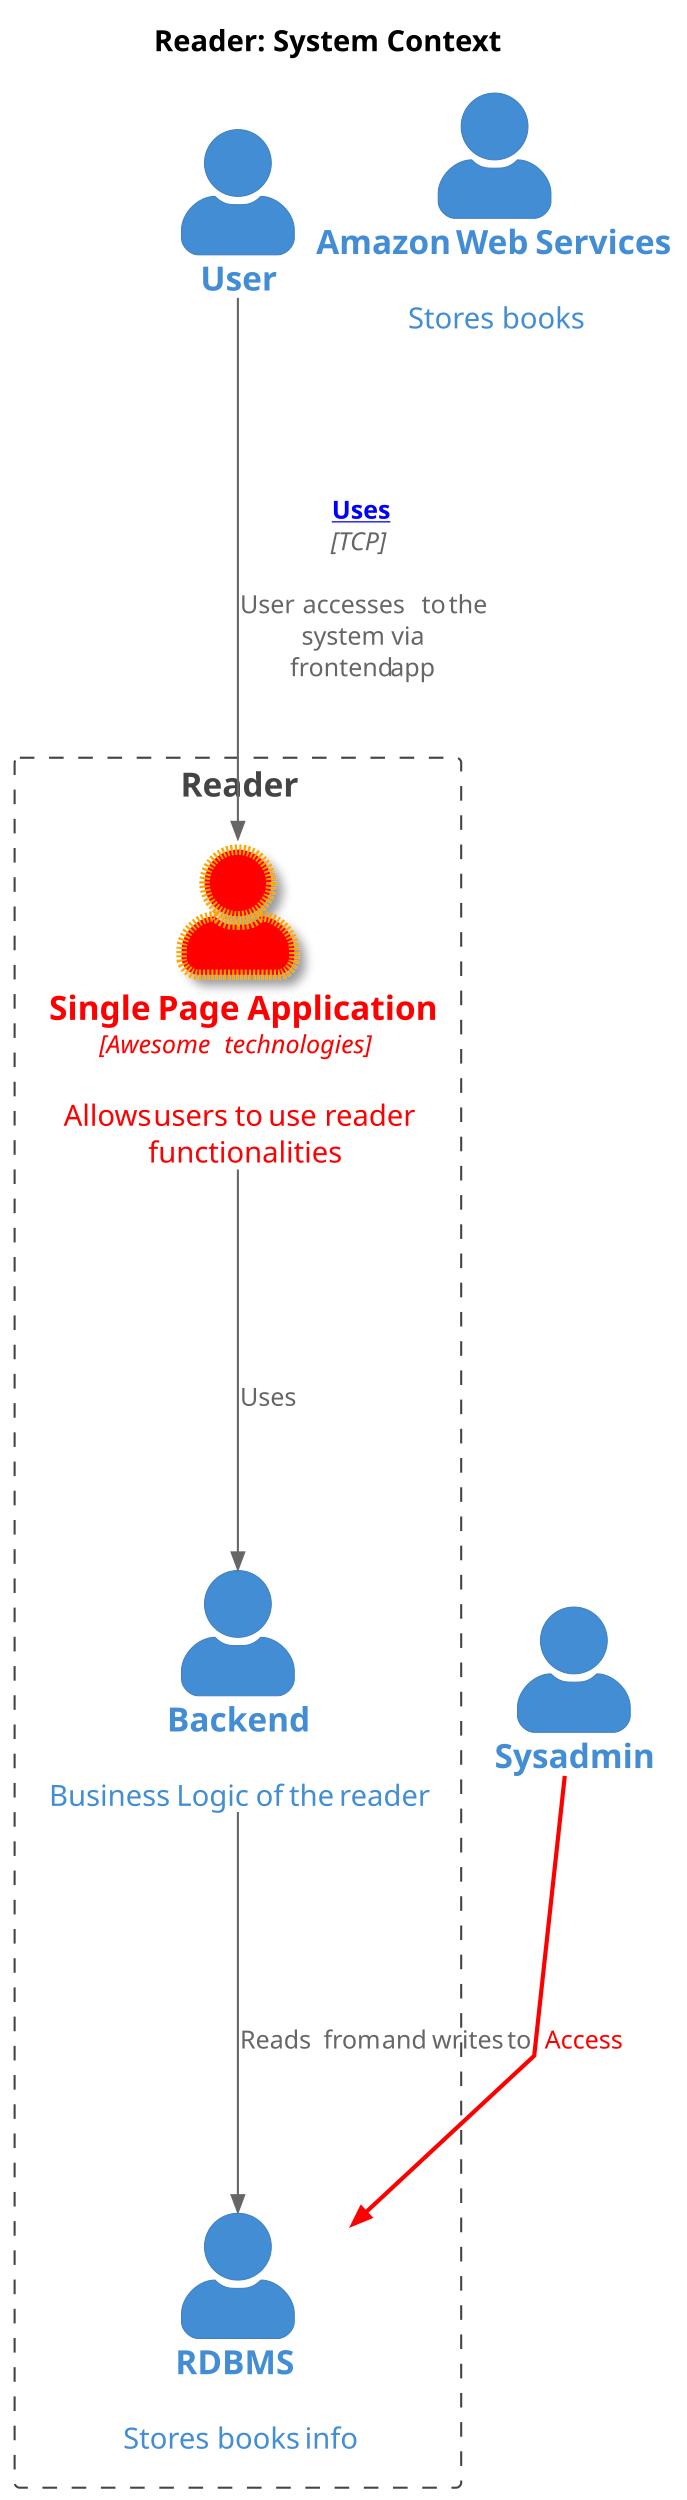
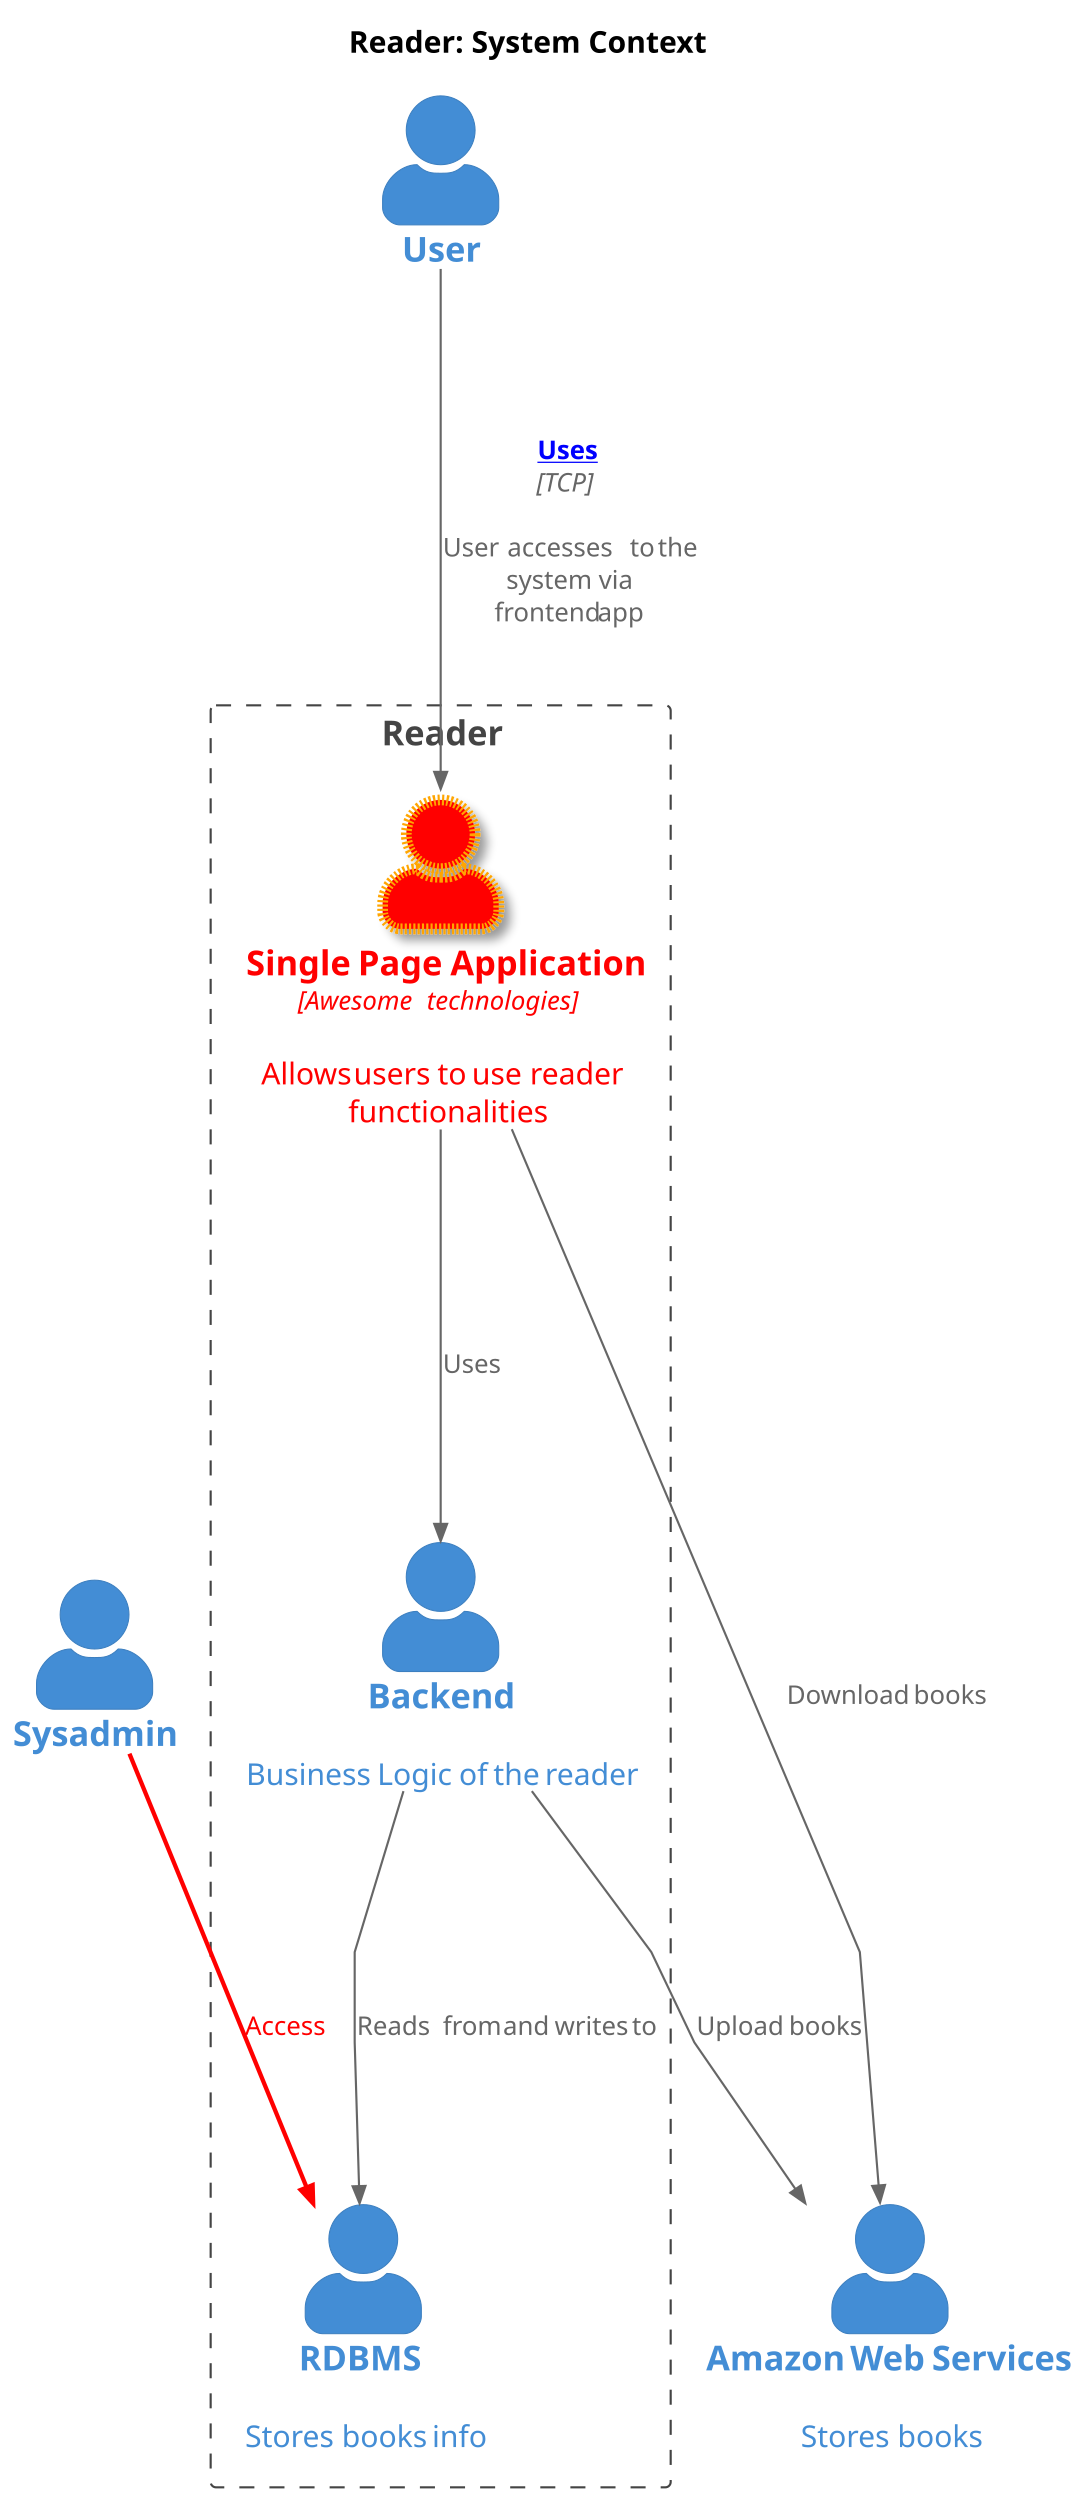
- <svg xmlns="http://www.w3.org/2000/svg" xmlns:xlink="http://www.w3.org/1999/xlink" contentStyleType="text/css" height="1198px" preserveAspectRatio="none" style="width:329px;height:1198px;background:#FFFFFF;" version="1.1" viewBox="0 0 329 1198" width="329px" zoomAndPan="magnify">
+ <svg xmlns="http://www.w3.org/2000/svg" xmlns:xlink="http://www.w3.org/1999/xlink" contentStyleType="text/css" height="1163px" preserveAspectRatio="none" style="width:506px;height:1163px;background:#FFFFFF;" version="1.1" viewBox="0 0 506 1163" width="506px" zoomAndPan="magnify">
  <defs>
-     <filter height="300%" id="f1kltp51itdk1h" width="300%" x="-1" y="-1">
+     <filter height="300%" id="f18n6hxo00105o" width="300%" x="-1" y="-1">
      <feGaussianBlur result="blurOut" stdDeviation="2.0" />
      <feColorMatrix in="blurOut" result="blurOut2" type="matrix" values="0 0 0 0 0 0 0 0 0 0 0 0 0 0 0 0 0 0 .4 0" />
      <feOffset dx="4.0" dy="4.0" in="blurOut2" result="blurOut3" />
      <feBlend in="SourceGraphic" in2="blurOut3" mode="normal" />
    </filter>
  </defs>
  <g>
-     <text fill="#000000" font-family="sans-serif" font-size="14" font-weight="bold" lengthAdjust="spacing" textLength="168" x="73.75" y="24.533">Reader: System Context</text>
+     <text fill="#000000" font-family="sans-serif" font-size="14" font-weight="bold" lengthAdjust="spacing" textLength="168" x="162.25" y="24.533">Reader: System Context</text>
    <g id="cluster_SoftwareSystem_reader_ss">
-       <rect fill="none" height="829" rx="2.5" ry="2.5" style="stroke:#444444;stroke-width:1.0;stroke-dasharray:7.0,7.0;" width="214" x="7" y="363.109" />
-       <text fill="#444444" font-family="sans-serif" font-size="16" font-weight="bold" lengthAdjust="spacing" textLength="55" x="86.5" y="381.719">Reader</text>
+       <rect fill="none" height="829" rx="2.5" ry="2.5" style="stroke:#444444;stroke-width:1.0;stroke-dasharray:7.0,7.0;" width="214" x="98" y="328.109" />
+       <text fill="#444444" font-family="sans-serif" font-size="16" font-weight="bold" lengthAdjust="spacing" textLength="55" x="177.5" y="346.719">Reader</text>
    </g>
    <g id="elem_Container_reader_frontend">
-       <ellipse cx="114" cy="423.109" fill="#FF0000" filter="url(#f1kltp51itdk1h)" rx="16" ry="16" style="stroke:#FFA500;stroke-width:5.0;stroke-dasharray:1.0,1.0;" />
-       <path d="M114,443.109 C118,443.109 121,443.109 125,439.109 C133,439.109 141,447.109 141,455.109 L141,459.109 C141,463.109 137,467.109 133,467.109 L95,467.109 C91,467.109 87,463.109 87,459.109 L87,455.109 C87,447.109 95,439.109 103,439.109 C107,443.109 110,443.109 114,443.109 " fill="#FF0000" filter="url(#f1kltp51itdk1h)" style="stroke:#FFA500;stroke-width:5.0;stroke-dasharray:1.0,1.0;" />
-       <text fill="#FF0000" font-family="sans-serif" font-size="16" font-weight="bold" lengthAdjust="spacing" textLength="48" x="23.5" y="488.719">Single</text>
-       <text fill="#FF0000" font-family="sans-serif" font-size="16" font-weight="bold" lengthAdjust="spacing" textLength="4" x="71.5" y="488.719"> </text>
-       <text fill="#FF0000" font-family="sans-serif" font-size="16" font-weight="bold" lengthAdjust="spacing" textLength="39" x="75.5" y="488.719">Page</text>
-       <text fill="#FF0000" font-family="sans-serif" font-size="16" font-weight="bold" lengthAdjust="spacing" textLength="4" x="114.5" y="488.719"> </text>
-       <text fill="#FF0000" font-family="sans-serif" font-size="16" font-weight="bold" lengthAdjust="spacing" textLength="86" x="118.5" y="488.719">Application</text>
-       <text fill="#FF0000" font-family="sans-serif" font-size="12" font-style="italic" lengthAdjust="spacing" textLength="57" x="47.5" y="504.691">[Awesome</text>
-       <text fill="#FF0000" font-family="sans-serif" font-size="12" font-style="italic" lengthAdjust="spacing" textLength="3" x="104.5" y="504.691"> </text>
-       <text fill="#FF0000" font-family="sans-serif" font-size="12" font-style="italic" lengthAdjust="spacing" textLength="73" x="107.5" y="504.691">technologies]</text>
-       <text fill="#FF0000" font-family="sans-serif" font-size="14" lengthAdjust="spacing" textLength="4" x="112" y="521.861"> </text>
-       <text fill="#FF0000" font-family="sans-serif" font-size="14" lengthAdjust="spacing" textLength="39" x="30.5" y="539.471">Allows</text>
-       <text fill="#FF0000" font-family="sans-serif" font-size="14" lengthAdjust="spacing" textLength="4" x="69.5" y="539.471"> </text>
-       <text fill="#FF0000" font-family="sans-serif" font-size="14" lengthAdjust="spacing" textLength="35" x="73.5" y="539.471">users</text>
-       <text fill="#FF0000" font-family="sans-serif" font-size="14" lengthAdjust="spacing" textLength="4" x="108.5" y="539.471"> </text>
-       <text fill="#FF0000" font-family="sans-serif" font-size="14" lengthAdjust="spacing" textLength="12" x="112.5" y="539.471">to</text>
-       <text fill="#FF0000" font-family="sans-serif" font-size="14" lengthAdjust="spacing" textLength="4" x="124.5" y="539.471"> </text>
-       <text fill="#FF0000" font-family="sans-serif" font-size="14" lengthAdjust="spacing" textLength="23" x="128.5" y="539.471">use</text>
-       <text fill="#FF0000" font-family="sans-serif" font-size="14" lengthAdjust="spacing" textLength="4" x="151.5" y="539.471"> </text>
-       <text fill="#FF0000" font-family="sans-serif" font-size="14" lengthAdjust="spacing" textLength="42" x="155.5" y="539.471">reader</text>
-       <text fill="#FF0000" font-family="sans-serif" font-size="14" lengthAdjust="spacing" textLength="86" x="71" y="557.08">functionalities</text>
+       <ellipse cx="205" cy="388.109" fill="#FF0000" filter="url(#f18n6hxo00105o)" rx="16" ry="16" style="stroke:#FFA500;stroke-width:5.0;stroke-dasharray:1.0,1.0;" />
+       <path d="M205,408.109 C209,408.109 212,408.109 216,404.109 C224,404.109 232,412.109 232,420.109 L232,424.109 C232,428.109 228,432.109 224,432.109 L186,432.109 C182,432.109 178,428.109 178,424.109 L178,420.109 C178,412.109 186,404.109 194,404.109 C198,408.109 201,408.109 205,408.109 " fill="#FF0000" filter="url(#f18n6hxo00105o)" style="stroke:#FFA500;stroke-width:5.0;stroke-dasharray:1.0,1.0;" />
+       <text fill="#FF0000" font-family="sans-serif" font-size="16" font-weight="bold" lengthAdjust="spacing" textLength="48" x="114.5" y="453.719">Single</text>
+       <text fill="#FF0000" font-family="sans-serif" font-size="16" font-weight="bold" lengthAdjust="spacing" textLength="4" x="162.5" y="453.719"> </text>
+       <text fill="#FF0000" font-family="sans-serif" font-size="16" font-weight="bold" lengthAdjust="spacing" textLength="39" x="166.5" y="453.719">Page</text>
+       <text fill="#FF0000" font-family="sans-serif" font-size="16" font-weight="bold" lengthAdjust="spacing" textLength="4" x="205.5" y="453.719"> </text>
+       <text fill="#FF0000" font-family="sans-serif" font-size="16" font-weight="bold" lengthAdjust="spacing" textLength="86" x="209.5" y="453.719">Application</text>
+       <text fill="#FF0000" font-family="sans-serif" font-size="12" font-style="italic" lengthAdjust="spacing" textLength="57" x="138.5" y="469.691">[Awesome</text>
+       <text fill="#FF0000" font-family="sans-serif" font-size="12" font-style="italic" lengthAdjust="spacing" textLength="3" x="195.5" y="469.691"> </text>
+       <text fill="#FF0000" font-family="sans-serif" font-size="12" font-style="italic" lengthAdjust="spacing" textLength="73" x="198.5" y="469.691">technologies]</text>
+       <text fill="#FF0000" font-family="sans-serif" font-size="14" lengthAdjust="spacing" textLength="4" x="203" y="486.861"> </text>
+       <text fill="#FF0000" font-family="sans-serif" font-size="14" lengthAdjust="spacing" textLength="39" x="121.5" y="504.471">Allows</text>
+       <text fill="#FF0000" font-family="sans-serif" font-size="14" lengthAdjust="spacing" textLength="4" x="160.5" y="504.471"> </text>
+       <text fill="#FF0000" font-family="sans-serif" font-size="14" lengthAdjust="spacing" textLength="35" x="164.5" y="504.471">users</text>
+       <text fill="#FF0000" font-family="sans-serif" font-size="14" lengthAdjust="spacing" textLength="4" x="199.5" y="504.471"> </text>
+       <text fill="#FF0000" font-family="sans-serif" font-size="14" lengthAdjust="spacing" textLength="12" x="203.5" y="504.471">to</text>
+       <text fill="#FF0000" font-family="sans-serif" font-size="14" lengthAdjust="spacing" textLength="4" x="215.5" y="504.471"> </text>
+       <text fill="#FF0000" font-family="sans-serif" font-size="14" lengthAdjust="spacing" textLength="23" x="219.5" y="504.471">use</text>
+       <text fill="#FF0000" font-family="sans-serif" font-size="14" lengthAdjust="spacing" textLength="4" x="242.5" y="504.471"> </text>
+       <text fill="#FF0000" font-family="sans-serif" font-size="14" lengthAdjust="spacing" textLength="42" x="246.5" y="504.471">reader</text>
+       <text fill="#FF0000" font-family="sans-serif" font-size="14" lengthAdjust="spacing" textLength="86" x="162" y="522.08">functionalities</text>
    </g>
    <g id="elem_Container_reader_backend">
-       <ellipse cx="114" cy="768.609" fill="#438DD5" rx="16" ry="16" style="stroke:#3C7FC0;stroke-width:0.5;" />
-       <path d="M114,788.609 C118,788.609 121,788.609 125,784.609 C133,784.609 141,792.609 141,800.609 L141,804.609 C141,808.609 137,812.609 133,812.609 L95,812.609 C91,812.609 87,808.609 87,804.609 L87,800.609 C87,792.609 95,784.609 103,784.609 C107,788.609 110,788.609 114,788.609 " fill="#438DD5" style="stroke:#3C7FC0;stroke-width:0.5;" />
-       <text fill="#438DD5" font-family="sans-serif" font-size="16" font-weight="bold" lengthAdjust="spacing" textLength="68" x="80" y="829.719">Backend</text>
-       <text fill="#438DD5" font-family="sans-serif" font-size="14" lengthAdjust="spacing" textLength="4" x="112" y="847.768"> </text>
-       <text fill="#438DD5" font-family="sans-serif" font-size="14" lengthAdjust="spacing" textLength="57" x="23.5" y="865.377">Business</text>
-       <text fill="#438DD5" font-family="sans-serif" font-size="14" lengthAdjust="spacing" textLength="4" x="80.5" y="865.377"> </text>
-       <text fill="#438DD5" font-family="sans-serif" font-size="14" lengthAdjust="spacing" textLength="34" x="84.5" y="865.377">Logic</text>
-       <text fill="#438DD5" font-family="sans-serif" font-size="14" lengthAdjust="spacing" textLength="4" x="118.5" y="865.377"> </text>
-       <text fill="#438DD5" font-family="sans-serif" font-size="14" lengthAdjust="spacing" textLength="12" x="122.5" y="865.377">of</text>
-       <text fill="#438DD5" font-family="sans-serif" font-size="14" lengthAdjust="spacing" textLength="4" x="134.5" y="865.377"> </text>
-       <text fill="#438DD5" font-family="sans-serif" font-size="14" lengthAdjust="spacing" textLength="20" x="138.5" y="865.377">the</text>
-       <text fill="#438DD5" font-family="sans-serif" font-size="14" lengthAdjust="spacing" textLength="4" x="158.5" y="865.377"> </text>
-       <text fill="#438DD5" font-family="sans-serif" font-size="14" lengthAdjust="spacing" textLength="42" x="162.5" y="865.377">reader</text>
+       <ellipse cx="205" cy="733.609" fill="#438DD5" rx="16" ry="16" style="stroke:#3C7FC0;stroke-width:0.5;" />
+       <path d="M205,753.609 C209,753.609 212,753.609 216,749.609 C224,749.609 232,757.609 232,765.609 L232,769.609 C232,773.609 228,777.609 224,777.609 L186,777.609 C182,777.609 178,773.609 178,769.609 L178,765.609 C178,757.609 186,749.609 194,749.609 C198,753.609 201,753.609 205,753.609 " fill="#438DD5" style="stroke:#3C7FC0;stroke-width:0.5;" />
+       <text fill="#438DD5" font-family="sans-serif" font-size="16" font-weight="bold" lengthAdjust="spacing" textLength="68" x="171" y="794.719">Backend</text>
+       <text fill="#438DD5" font-family="sans-serif" font-size="14" lengthAdjust="spacing" textLength="4" x="203" y="812.768"> </text>
+       <text fill="#438DD5" font-family="sans-serif" font-size="14" lengthAdjust="spacing" textLength="57" x="114.5" y="830.377">Business</text>
+       <text fill="#438DD5" font-family="sans-serif" font-size="14" lengthAdjust="spacing" textLength="4" x="171.5" y="830.377"> </text>
+       <text fill="#438DD5" font-family="sans-serif" font-size="14" lengthAdjust="spacing" textLength="34" x="175.5" y="830.377">Logic</text>
+       <text fill="#438DD5" font-family="sans-serif" font-size="14" lengthAdjust="spacing" textLength="4" x="209.5" y="830.377"> </text>
+       <text fill="#438DD5" font-family="sans-serif" font-size="14" lengthAdjust="spacing" textLength="12" x="213.5" y="830.377">of</text>
+       <text fill="#438DD5" font-family="sans-serif" font-size="14" lengthAdjust="spacing" textLength="4" x="225.5" y="830.377"> </text>
+       <text fill="#438DD5" font-family="sans-serif" font-size="14" lengthAdjust="spacing" textLength="20" x="229.5" y="830.377">the</text>
+       <text fill="#438DD5" font-family="sans-serif" font-size="14" lengthAdjust="spacing" textLength="4" x="249.5" y="830.377"> </text>
+       <text fill="#438DD5" font-family="sans-serif" font-size="14" lengthAdjust="spacing" textLength="42" x="253.5" y="830.377">reader</text>
    </g>
    <g id="elem_Container_reader_database">
-       <ellipse cx="114" cy="1076.609" fill="#438DD5" rx="16" ry="16" style="stroke:#3C7FC0;stroke-width:0.5;" />
-       <path d="M114,1096.609 C118,1096.609 121,1096.609 125,1092.609 C133,1092.609 141,1100.609 141,1108.609 L141,1112.609 C141,1116.609 137,1120.609 133,1120.609 L95,1120.609 C91,1120.609 87,1116.609 87,1112.609 L87,1108.609 C87,1100.609 95,1092.609 103,1092.609 C107,1096.609 110,1096.609 114,1096.609 " fill="#438DD5" style="stroke:#3C7FC0;stroke-width:0.5;" />
-       <text fill="#438DD5" font-family="sans-serif" font-size="16" font-weight="bold" lengthAdjust="spacing" textLength="60" x="84" y="1137.719">RDBMS</text>
-       <text fill="#438DD5" font-family="sans-serif" font-size="14" lengthAdjust="spacing" textLength="4" x="112" y="1155.768"> </text>
-       <text fill="#438DD5" font-family="sans-serif" font-size="14" lengthAdjust="spacing" textLength="41" x="59" y="1173.377">Stores</text>
-       <text fill="#438DD5" font-family="sans-serif" font-size="14" lengthAdjust="spacing" textLength="4" x="100" y="1173.377"> </text>
-       <text fill="#438DD5" font-family="sans-serif" font-size="14" lengthAdjust="spacing" textLength="38" x="104" y="1173.377">books</text>
-       <text fill="#438DD5" font-family="sans-serif" font-size="14" lengthAdjust="spacing" textLength="4" x="142" y="1173.377"> </text>
-       <text fill="#438DD5" font-family="sans-serif" font-size="14" lengthAdjust="spacing" textLength="23" x="146" y="1173.377">info</text>
+       <ellipse cx="169" cy="1041.609" fill="#438DD5" rx="16" ry="16" style="stroke:#3C7FC0;stroke-width:0.5;" />
+       <path d="M169,1061.609 C173,1061.609 176,1061.609 180,1057.609 C188,1057.609 196,1065.609 196,1073.609 L196,1077.609 C196,1081.609 192,1085.609 188,1085.609 L150,1085.609 C146,1085.609 142,1081.609 142,1077.609 L142,1073.609 C142,1065.609 150,1057.609 158,1057.609 C162,1061.609 165,1061.609 169,1061.609 " fill="#438DD5" style="stroke:#3C7FC0;stroke-width:0.5;" />
+       <text fill="#438DD5" font-family="sans-serif" font-size="16" font-weight="bold" lengthAdjust="spacing" textLength="60" x="139" y="1102.719">RDBMS</text>
+       <text fill="#438DD5" font-family="sans-serif" font-size="14" lengthAdjust="spacing" textLength="4" x="167" y="1120.768"> </text>
+       <text fill="#438DD5" font-family="sans-serif" font-size="14" lengthAdjust="spacing" textLength="41" x="114" y="1138.377">Stores</text>
+       <text fill="#438DD5" font-family="sans-serif" font-size="14" lengthAdjust="spacing" textLength="4" x="155" y="1138.377"> </text>
+       <text fill="#438DD5" font-family="sans-serif" font-size="14" lengthAdjust="spacing" textLength="38" x="159" y="1138.377">books</text>
+       <text fill="#438DD5" font-family="sans-serif" font-size="14" lengthAdjust="spacing" textLength="4" x="197" y="1138.377"> </text>
+       <text fill="#438DD5" font-family="sans-serif" font-size="14" lengthAdjust="spacing" textLength="23" x="201" y="1138.377">info</text>
    </g>
    <g id="elem_Person_user">
-       <ellipse cx="114" cy="78.109" fill="#438DD5" rx="16" ry="16" style="stroke:#3C7FC0;stroke-width:0.5;" />
-       <path d="M114,98.109 C118,98.109 121,98.109 125,94.109 C133,94.109 141,102.109 141,110.109 L141,114.109 C141,118.109 137,122.109 133,122.109 L95,122.109 C91,122.109 87,118.109 87,114.109 L87,110.109 C87,102.109 95,94.109 103,94.109 C107,98.109 110,98.109 114,98.109 " fill="#438DD5" style="stroke:#3C7FC0;stroke-width:0.5;" />
-       <text fill="#438DD5" font-family="sans-serif" font-size="16" font-weight="bold" lengthAdjust="spacing" textLength="36" x="96" y="139.219">User</text>
+       <ellipse cx="205" cy="60.609" fill="#438DD5" rx="16" ry="16" style="stroke:#3C7FC0;stroke-width:0.5;" />
+       <path d="M205,80.609 C209,80.609 212,80.609 216,76.609 C224,76.609 232,84.609 232,92.609 L232,96.609 C232,100.609 228,104.609 224,104.609 L186,104.609 C182,104.609 178,100.609 178,96.609 L178,92.609 C178,84.609 186,76.609 194,76.609 C198,80.609 201,80.609 205,80.609 " fill="#438DD5" style="stroke:#3C7FC0;stroke-width:0.5;" />
+       <text fill="#438DD5" font-family="sans-serif" font-size="16" font-weight="bold" lengthAdjust="spacing" textLength="36" x="187" y="121.719">User</text>
    </g>
    <g id="elem_Person_sysadmin">
-       <ellipse cx="275" cy="786.109" fill="#438DD5" rx="16" ry="16" style="stroke:#3C7FC0;stroke-width:0.5;" />
-       <path d="M275,806.109 C279,806.109 282,806.109 286,802.109 C294,802.109 302,810.109 302,818.109 L302,822.109 C302,826.109 298,830.109 294,830.109 L256,830.109 C252,830.109 248,826.109 248,822.109 L248,818.109 C248,810.109 256,802.109 264,802.109 C268,806.109 271,806.109 275,806.109 " fill="#438DD5" style="stroke:#3C7FC0;stroke-width:0.5;" />
-       <text fill="#438DD5" font-family="sans-serif" font-size="16" font-weight="bold" lengthAdjust="spacing" textLength="76" x="237" y="847.219">Sysadmin</text>
+       <ellipse cx="44" cy="751.109" fill="#438DD5" rx="16" ry="16" style="stroke:#3C7FC0;stroke-width:0.5;" />
+       <path d="M44,771.109 C48,771.109 51,771.109 55,767.109 C63,767.109 71,775.109 71,783.109 L71,787.109 C71,791.109 67,795.109 63,795.109 L25,795.109 C21,795.109 17,791.109 17,787.109 L17,783.109 C17,775.109 25,767.109 33,767.109 C37,771.109 40,771.109 44,771.109 " fill="#438DD5" style="stroke:#3C7FC0;stroke-width:0.5;" />
+       <text fill="#438DD5" font-family="sans-serif" font-size="16" font-weight="bold" lengthAdjust="spacing" textLength="76" x="6" y="812.219">Sysadmin</text>
    </g>
    <g id="elem_SoftwareSystem_aws_ss">
-       <ellipse cx="237" cy="60.609" fill="#438DD5" rx="16" ry="16" style="stroke:#3C7FC0;stroke-width:0.5;" />
-       <path d="M237,80.609 C241,80.609 244,80.609 248,76.609 C256,76.609 264,84.609 264,92.609 L264,96.609 C264,100.609 260,104.609 256,104.609 L218,104.609 C214,104.609 210,100.609 210,96.609 L210,92.609 C210,84.609 218,76.609 226,76.609 C230,80.609 233,80.609 237,80.609 " fill="#438DD5" style="stroke:#3C7FC0;stroke-width:0.5;" />
-       <text fill="#438DD5" font-family="sans-serif" font-size="16" font-weight="bold" lengthAdjust="spacing" textLength="63" x="151.5" y="121.719">Amazon</text>
-       <text fill="#438DD5" font-family="sans-serif" font-size="16" font-weight="bold" lengthAdjust="spacing" textLength="4" x="214.5" y="121.719"> </text>
-       <text fill="#438DD5" font-family="sans-serif" font-size="16" font-weight="bold" lengthAdjust="spacing" textLength="34" x="218.5" y="121.719">Web</text>
-       <text fill="#438DD5" font-family="sans-serif" font-size="16" font-weight="bold" lengthAdjust="spacing" textLength="4" x="252.5" y="121.719"> </text>
-       <text fill="#438DD5" font-family="sans-serif" font-size="16" font-weight="bold" lengthAdjust="spacing" textLength="66" x="256.5" y="121.719">Services</text>
-       <text fill="#438DD5" font-family="sans-serif" font-size="14" lengthAdjust="spacing" textLength="4" x="235" y="139.768"> </text>
-       <text fill="#438DD5" font-family="sans-serif" font-size="14" lengthAdjust="spacing" textLength="41" x="195.5" y="157.377">Stores</text>
-       <text fill="#438DD5" font-family="sans-serif" font-size="14" lengthAdjust="spacing" textLength="4" x="236.5" y="157.377"> </text>
-       <text fill="#438DD5" font-family="sans-serif" font-size="14" lengthAdjust="spacing" textLength="38" x="240.5" y="157.377">books</text>
+       <ellipse cx="414" cy="1041.609" fill="#438DD5" rx="16" ry="16" style="stroke:#3C7FC0;stroke-width:0.5;" />
+       <path d="M414,1061.609 C418,1061.609 421,1061.609 425,1057.609 C433,1057.609 441,1065.609 441,1073.609 L441,1077.609 C441,1081.609 437,1085.609 433,1085.609 L395,1085.609 C391,1085.609 387,1081.609 387,1077.609 L387,1073.609 C387,1065.609 395,1057.609 403,1057.609 C407,1061.609 410,1061.609 414,1061.609 " fill="#438DD5" style="stroke:#3C7FC0;stroke-width:0.5;" />
+       <text fill="#438DD5" font-family="sans-serif" font-size="16" font-weight="bold" lengthAdjust="spacing" textLength="63" x="328.5" y="1102.719">Amazon</text>
+       <text fill="#438DD5" font-family="sans-serif" font-size="16" font-weight="bold" lengthAdjust="spacing" textLength="4" x="391.5" y="1102.719"> </text>
+       <text fill="#438DD5" font-family="sans-serif" font-size="16" font-weight="bold" lengthAdjust="spacing" textLength="34" x="395.5" y="1102.719">Web</text>
+       <text fill="#438DD5" font-family="sans-serif" font-size="16" font-weight="bold" lengthAdjust="spacing" textLength="4" x="429.5" y="1102.719"> </text>
+       <text fill="#438DD5" font-family="sans-serif" font-size="16" font-weight="bold" lengthAdjust="spacing" textLength="66" x="433.5" y="1102.719">Services</text>
+       <text fill="#438DD5" font-family="sans-serif" font-size="14" lengthAdjust="spacing" textLength="4" x="412" y="1120.768"> </text>
+       <text fill="#438DD5" font-family="sans-serif" font-size="14" lengthAdjust="spacing" textLength="41" x="372.5" y="1138.377">Stores</text>
+       <text fill="#438DD5" font-family="sans-serif" font-size="14" lengthAdjust="spacing" textLength="4" x="413.5" y="1138.377"> </text>
+       <text fill="#438DD5" font-family="sans-serif" font-size="14" lengthAdjust="spacing" textLength="38" x="417.5" y="1138.377">books</text>
    </g>
    <g id="link_Container_reader_backend_Container_reader_database">
-       <path d="M114,868.309 C114,923.059 114,997.189 114,1051.929 " fill="none" id="Container_reader_backend-to-Container_reader_database" style="stroke:#666666;stroke-width:1.0;" />
-       <polygon fill="#666666" points="114,1059.929,117,1051.929,111,1051.929,114,1059.929" style="stroke:#666666;stroke-width:1.0;" />
-       <text fill="#666666" font-family="sans-serif" font-size="0" lengthAdjust="spacing" textLength="0" x="184" y="944.109">.</text>
-       <text fill="#666666" font-family="sans-serif" font-size="12" lengthAdjust="spacing" textLength="3" x="182.5" y="966.566"> </text>
-       <text fill="#666666" font-family="sans-serif" font-size="12" lengthAdjust="spacing" textLength="37" x="115" y="981.66">Reads</text>
-       <text fill="#666666" font-family="sans-serif" font-size="12" lengthAdjust="spacing" textLength="3" x="152" y="981.66"> </text>
-       <text fill="#666666" font-family="sans-serif" font-size="12" lengthAdjust="spacing" textLength="25" x="155" y="981.66">from</text>
-       <text fill="#666666" font-family="sans-serif" font-size="12" lengthAdjust="spacing" textLength="3" x="180" y="981.66"> </text>
-       <text fill="#666666" font-family="sans-serif" font-size="12" lengthAdjust="spacing" textLength="21" x="183" y="981.66">and</text>
-       <text fill="#666666" font-family="sans-serif" font-size="12" lengthAdjust="spacing" textLength="3" x="204" y="981.66"> </text>
-       <text fill="#666666" font-family="sans-serif" font-size="12" lengthAdjust="spacing" textLength="33" x="207" y="981.66">writes</text>
-       <text fill="#666666" font-family="sans-serif" font-size="12" lengthAdjust="spacing" textLength="3" x="240" y="981.66"> </text>
-       <text fill="#666666" font-family="sans-serif" font-size="12" lengthAdjust="spacing" textLength="10" x="243" y="981.66">to</text>
+       <path d="M187.69,833.239 C176.88,868.909 165,908.109 165,908.109 C165,908.109 165,950.109 165,950.109 C165,950.109 165.948,981.313 167.028,1016.983 " fill="none" id="Container_reader_backend-to-Container_reader_database" style="stroke:#666666;stroke-width:1.0;" />
+       <polygon fill="#666666" points="167.27,1024.979,170.026,1016.892,164.029,1017.074,167.27,1024.979" style="stroke:#666666;stroke-width:1.0;" />
+       <text fill="#666666" font-family="sans-serif" font-size="0" lengthAdjust="spacing" textLength="0" x="235" y="909.109">.</text>
+       <text fill="#666666" font-family="sans-serif" font-size="12" lengthAdjust="spacing" textLength="3" x="233.5" y="931.566"> </text>
+       <text fill="#666666" font-family="sans-serif" font-size="12" lengthAdjust="spacing" textLength="37" x="166" y="946.66">Reads</text>
+       <text fill="#666666" font-family="sans-serif" font-size="12" lengthAdjust="spacing" textLength="3" x="203" y="946.66"> </text>
+       <text fill="#666666" font-family="sans-serif" font-size="12" lengthAdjust="spacing" textLength="25" x="206" y="946.66">from</text>
+       <text fill="#666666" font-family="sans-serif" font-size="12" lengthAdjust="spacing" textLength="3" x="231" y="946.66"> </text>
+       <text fill="#666666" font-family="sans-serif" font-size="12" lengthAdjust="spacing" textLength="21" x="234" y="946.66">and</text>
+       <text fill="#666666" font-family="sans-serif" font-size="12" lengthAdjust="spacing" textLength="3" x="255" y="946.66"> </text>
+       <text fill="#666666" font-family="sans-serif" font-size="12" lengthAdjust="spacing" textLength="33" x="258" y="946.66">writes</text>
+       <text fill="#666666" font-family="sans-serif" font-size="12" lengthAdjust="spacing" textLength="3" x="291" y="946.66"> </text>
+       <text fill="#666666" font-family="sans-serif" font-size="12" lengthAdjust="spacing" textLength="10" x="294" y="946.66">to</text>
+     </g>
+     <g id="link_Container_reader_backend_SoftwareSystem_aws_ss">
+       <path d="M247.41,833.239 C273.9,868.909 303,908.109 303,908.109 C303,908.109 323,950.109 323,950.109 C323,950.109 345.478,982.724 370.078,1018.394 " fill="none" id="Container_reader_backend-to-SoftwareSystem_aws_ss" style="stroke:#666666;stroke-width:1.0;" />
+       <polygon fill="#666666" points="374.62,1024.979,372.548,1016.691,367.608,1020.097,374.62,1024.979" style="stroke:#666666;stroke-width:1.0;" />
+       <text fill="#666666" font-family="sans-serif" font-size="0" lengthAdjust="spacing" textLength="0" x="362.5" y="909.109">.</text>
+       <text fill="#666666" font-family="sans-serif" font-size="12" lengthAdjust="spacing" textLength="3" x="361" y="931.566"> </text>
+       <text fill="#666666" font-family="sans-serif" font-size="12" lengthAdjust="spacing" textLength="40" x="324" y="946.66">Upload</text>
+       <text fill="#666666" font-family="sans-serif" font-size="12" lengthAdjust="spacing" textLength="3" x="364" y="946.66"> </text>
+       <text fill="#666666" font-family="sans-serif" font-size="12" lengthAdjust="spacing" textLength="34" x="367" y="946.66">books</text>
    </g>
    <g id="link_Container_reader_frontend_Container_reader_backend">
-       <path d="M114,560.429 C114,619.389 114,690.829 114,743.909 " fill="none" id="Container_reader_frontend-to-Container_reader_backend" style="stroke:#666666;stroke-width:1.0;" />
-       <polygon fill="#666666" points="114,751.909,117,743.909,111,743.909,114,751.909" style="stroke:#666666;stroke-width:1.0;" />
-       <text fill="#666666" font-family="sans-serif" font-size="0" lengthAdjust="spacing" textLength="0" x="130" y="636.109">.</text>
-       <text fill="#666666" font-family="sans-serif" font-size="12" lengthAdjust="spacing" textLength="3" x="128.5" y="658.566"> </text>
-       <text fill="#666666" font-family="sans-serif" font-size="12" lengthAdjust="spacing" textLength="30" x="115" y="673.66">Uses</text>
+       <path d="M205,525.429 C205,584.389 205,655.829 205,708.909 " fill="none" id="Container_reader_frontend-to-Container_reader_backend" style="stroke:#666666;stroke-width:1.0;" />
+       <polygon fill="#666666" points="205,716.909,208,708.909,202,708.909,205,716.909" style="stroke:#666666;stroke-width:1.0;" />
+       <text fill="#666666" font-family="sans-serif" font-size="0" lengthAdjust="spacing" textLength="0" x="221" y="601.109">.</text>
+       <text fill="#666666" font-family="sans-serif" font-size="12" lengthAdjust="spacing" textLength="3" x="219.5" y="623.566"> </text>
+       <text fill="#666666" font-family="sans-serif" font-size="12" lengthAdjust="spacing" textLength="30" x="206" y="638.66">Uses</text>
+     </g>
+     <g id="link_Container_reader_frontend_SoftwareSystem_aws_ss">
+       <path d="M238.08,525.309 C293.71,656.839 400,908.109 400,908.109 C400,908.109 404.658,965.995 408.738,1016.675 " fill="none" id="Container_reader_frontend-to-SoftwareSystem_aws_ss" style="stroke:#666666;stroke-width:1.0;" />
+       <polygon fill="#666666" points="409.38,1024.649,411.728,1016.434,405.748,1016.916,409.38,1024.649" style="stroke:#666666;stroke-width:1.0;" />
+       <text fill="#666666" font-family="sans-serif" font-size="0" lengthAdjust="spacing" textLength="0" x="412.5" y="755.109">.</text>
+       <text fill="#666666" font-family="sans-serif" font-size="12" lengthAdjust="spacing" textLength="3" x="411" y="777.566"> </text>
+       <text fill="#666666" font-family="sans-serif" font-size="12" lengthAdjust="spacing" textLength="56" x="366" y="792.66">Download</text>
+       <text fill="#666666" font-family="sans-serif" font-size="12" lengthAdjust="spacing" textLength="3" x="422" y="792.66"> </text>
+       <text fill="#666666" font-family="sans-serif" font-size="12" lengthAdjust="spacing" textLength="34" x="425" y="792.66">books</text>
    </g>
    <g id="link_Person_sysadmin_Container_reader_database">
-       <path d="M270.64,851.029 C265.03,902.399 256,985.109 256,985.109 C256,985.109 215.039,1023.182 175.169,1060.252 " fill="none" id="Person_sysadmin-to-Container_reader_database" style="stroke:#FF0000;stroke-width:2.0;" />
-       <polygon fill="#FF0000" points="169.31,1065.699,177.212,1062.449,173.126,1058.055,169.31,1065.699" style="stroke:#FF0000;stroke-width:2.0;" />
-       <text fill="#FF0000" font-family="sans-serif" font-size="0" lengthAdjust="spacing" textLength="0" x="281" y="944.109">.</text>
-       <text fill="#FF0000" font-family="sans-serif" font-size="12" lengthAdjust="spacing" textLength="3" x="279.5" y="966.566"> </text>
-       <text fill="#FF0000" font-family="sans-serif" font-size="12" lengthAdjust="spacing" textLength="40" x="261" y="981.66">Access</text>
+       <path d="M60.21,815.799 C81.98,869.079 117.766,956.673 142.655,1017.623 " fill="none" id="Person_sysadmin-to-Container_reader_database" style="stroke:#FF0000;stroke-width:2.0;" />
+       <polygon fill="#FF0000" points="145.68,1025.029,145.433,1016.489,139.878,1018.757,145.68,1025.029" style="stroke:#FF0000;stroke-width:2.0;" />
+       <text fill="#FF0000" font-family="sans-serif" font-size="0" lengthAdjust="spacing" textLength="0" x="134" y="909.109">.</text>
+       <text fill="#FF0000" font-family="sans-serif" font-size="12" lengthAdjust="spacing" textLength="3" x="132.5" y="931.566"> </text>
+       <text fill="#FF0000" font-family="sans-serif" font-size="12" lengthAdjust="spacing" textLength="40" x="114" y="946.66">Access</text>
    </g>
    <g id="link_Person_user_Container_reader_frontend">
-       <path d="M114,142.739 C114,203.999 114,314.819 114,393.829 " fill="none" id="Person_user-to-Container_reader_frontend" style="stroke:#666666;stroke-width:1.0;" />
-       <polygon fill="#666666" points="114,401.829,117,393.829,111,393.829,114,401.829" style="stroke:#666666;stroke-width:1.0;" />
+       <path d="M205,125.109 C205,183.109 205,284.509 205,359.079 " fill="none" id="Person_user-to-Container_reader_frontend" style="stroke:#666666;stroke-width:1.0;" />
+       <polygon fill="#666666" points="205,367.079,208,359.079,202,359.079,205,367.079" style="stroke:#666666;stroke-width:1.0;" />
      <a href="https://google.com" target="_top" title="https://google.com" xlink:actuate="onRequest" xlink:href="https://google.com" xlink:show="new" xlink:title="https://google.com" xlink:type="simple">
-         <text fill="#0000FF" font-family="sans-serif" font-size="12" font-weight="bold" lengthAdjust="spacing" text-decoration="underline" textLength="29" x="159" y="248.566">Uses</text>
+         <text fill="#0000FF" font-family="sans-serif" font-size="12" font-weight="bold" lengthAdjust="spacing" text-decoration="underline" textLength="29" x="250" y="213.566">Uses</text>
      </a>
-       <text fill="#666666" font-family="sans-serif" font-size="12" font-style="italic" lengthAdjust="spacing" textLength="30" x="158.5" y="263.66">[TCP]</text>
-       <text fill="#666666" font-family="sans-serif" font-size="12" lengthAdjust="spacing" textLength="3" x="172" y="278.754"> </text>
-       <text fill="#666666" font-family="sans-serif" font-size="12" lengthAdjust="spacing" textLength="27" x="115" y="293.848">User</text>
-       <text fill="#666666" font-family="sans-serif" font-size="12" lengthAdjust="spacing" textLength="3" x="142" y="293.848"> </text>
-       <text fill="#666666" font-family="sans-serif" font-size="12" lengthAdjust="spacing" textLength="54" x="145" y="293.848">accesses</text>
-       <text fill="#666666" font-family="sans-serif" font-size="12" lengthAdjust="spacing" textLength="3" x="199" y="293.848"> </text>
-       <text fill="#666666" font-family="sans-serif" font-size="12" lengthAdjust="spacing" textLength="10" x="202" y="293.848">to</text>
-       <text fill="#666666" font-family="sans-serif" font-size="12" lengthAdjust="spacing" textLength="3" x="212" y="293.848"> </text>
-       <text fill="#666666" font-family="sans-serif" font-size="12" lengthAdjust="spacing" textLength="17" x="215" y="293.848">the</text>
-       <text fill="#666666" font-family="sans-serif" font-size="12" lengthAdjust="spacing" textLength="40" x="144.5" y="308.941">system</text>
-       <text fill="#666666" font-family="sans-serif" font-size="12" lengthAdjust="spacing" textLength="3" x="184.5" y="308.941"> </text>
-       <text fill="#666666" font-family="sans-serif" font-size="12" lengthAdjust="spacing" textLength="15" x="187.5" y="308.941">via</text>
-       <text fill="#666666" font-family="sans-serif" font-size="12" lengthAdjust="spacing" textLength="45" x="139" y="324.035">frontend</text>
-       <text fill="#666666" font-family="sans-serif" font-size="12" lengthAdjust="spacing" textLength="3" x="184" y="324.035"> </text>
-       <text fill="#666666" font-family="sans-serif" font-size="12" lengthAdjust="spacing" textLength="21" x="187" y="324.035">app</text>
+       <text fill="#666666" font-family="sans-serif" font-size="12" font-style="italic" lengthAdjust="spacing" textLength="30" x="249.5" y="228.66">[TCP]</text>
+       <text fill="#666666" font-family="sans-serif" font-size="12" lengthAdjust="spacing" textLength="3" x="263" y="243.754"> </text>
+       <text fill="#666666" font-family="sans-serif" font-size="12" lengthAdjust="spacing" textLength="27" x="206" y="258.848">User</text>
+       <text fill="#666666" font-family="sans-serif" font-size="12" lengthAdjust="spacing" textLength="3" x="233" y="258.848"> </text>
+       <text fill="#666666" font-family="sans-serif" font-size="12" lengthAdjust="spacing" textLength="54" x="236" y="258.848">accesses</text>
+       <text fill="#666666" font-family="sans-serif" font-size="12" lengthAdjust="spacing" textLength="3" x="290" y="258.848"> </text>
+       <text fill="#666666" font-family="sans-serif" font-size="12" lengthAdjust="spacing" textLength="10" x="293" y="258.848">to</text>
+       <text fill="#666666" font-family="sans-serif" font-size="12" lengthAdjust="spacing" textLength="3" x="303" y="258.848"> </text>
+       <text fill="#666666" font-family="sans-serif" font-size="12" lengthAdjust="spacing" textLength="17" x="306" y="258.848">the</text>
+       <text fill="#666666" font-family="sans-serif" font-size="12" lengthAdjust="spacing" textLength="40" x="235.5" y="273.941">system</text>
+       <text fill="#666666" font-family="sans-serif" font-size="12" lengthAdjust="spacing" textLength="3" x="275.5" y="273.941"> </text>
+       <text fill="#666666" font-family="sans-serif" font-size="12" lengthAdjust="spacing" textLength="15" x="278.5" y="273.941">via</text>
+       <text fill="#666666" font-family="sans-serif" font-size="12" lengthAdjust="spacing" textLength="45" x="230" y="289.035">frontend</text>
+       <text fill="#666666" font-family="sans-serif" font-size="12" lengthAdjust="spacing" textLength="3" x="275" y="289.035"> </text>
+       <text fill="#666666" font-family="sans-serif" font-size="12" lengthAdjust="spacing" textLength="21" x="278" y="289.035">app</text>
    </g>
  </g>
</svg>
